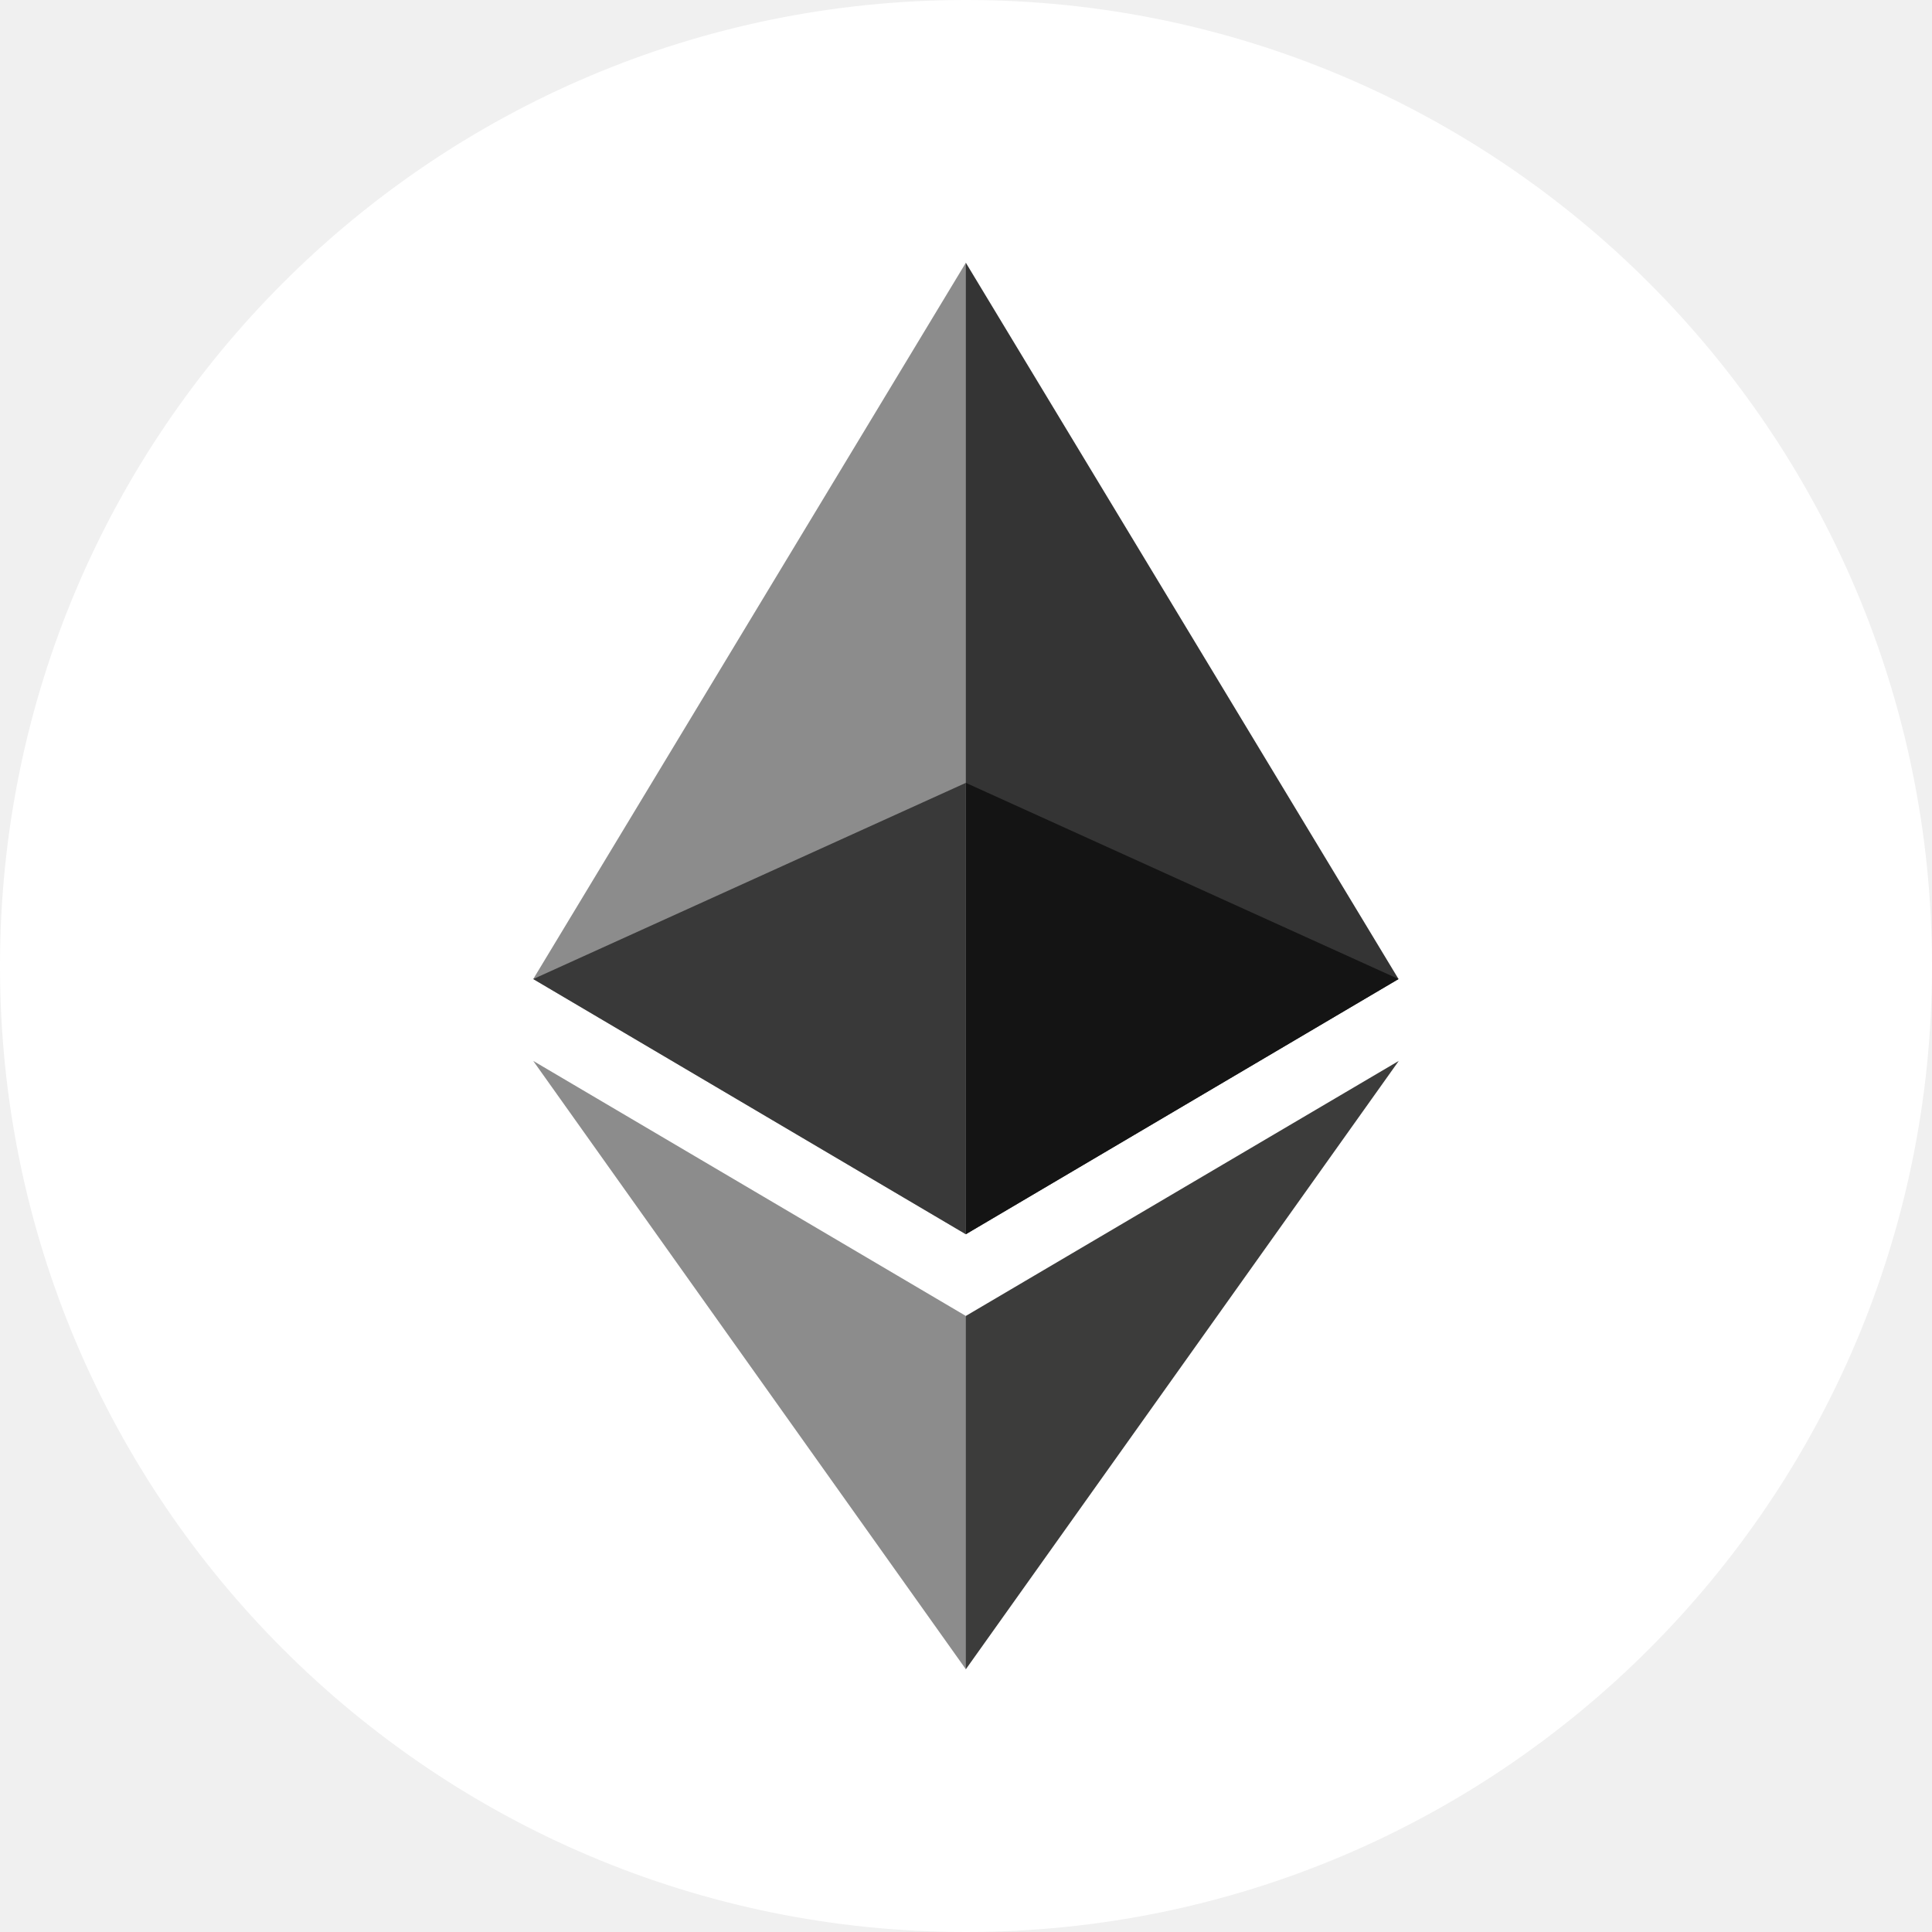
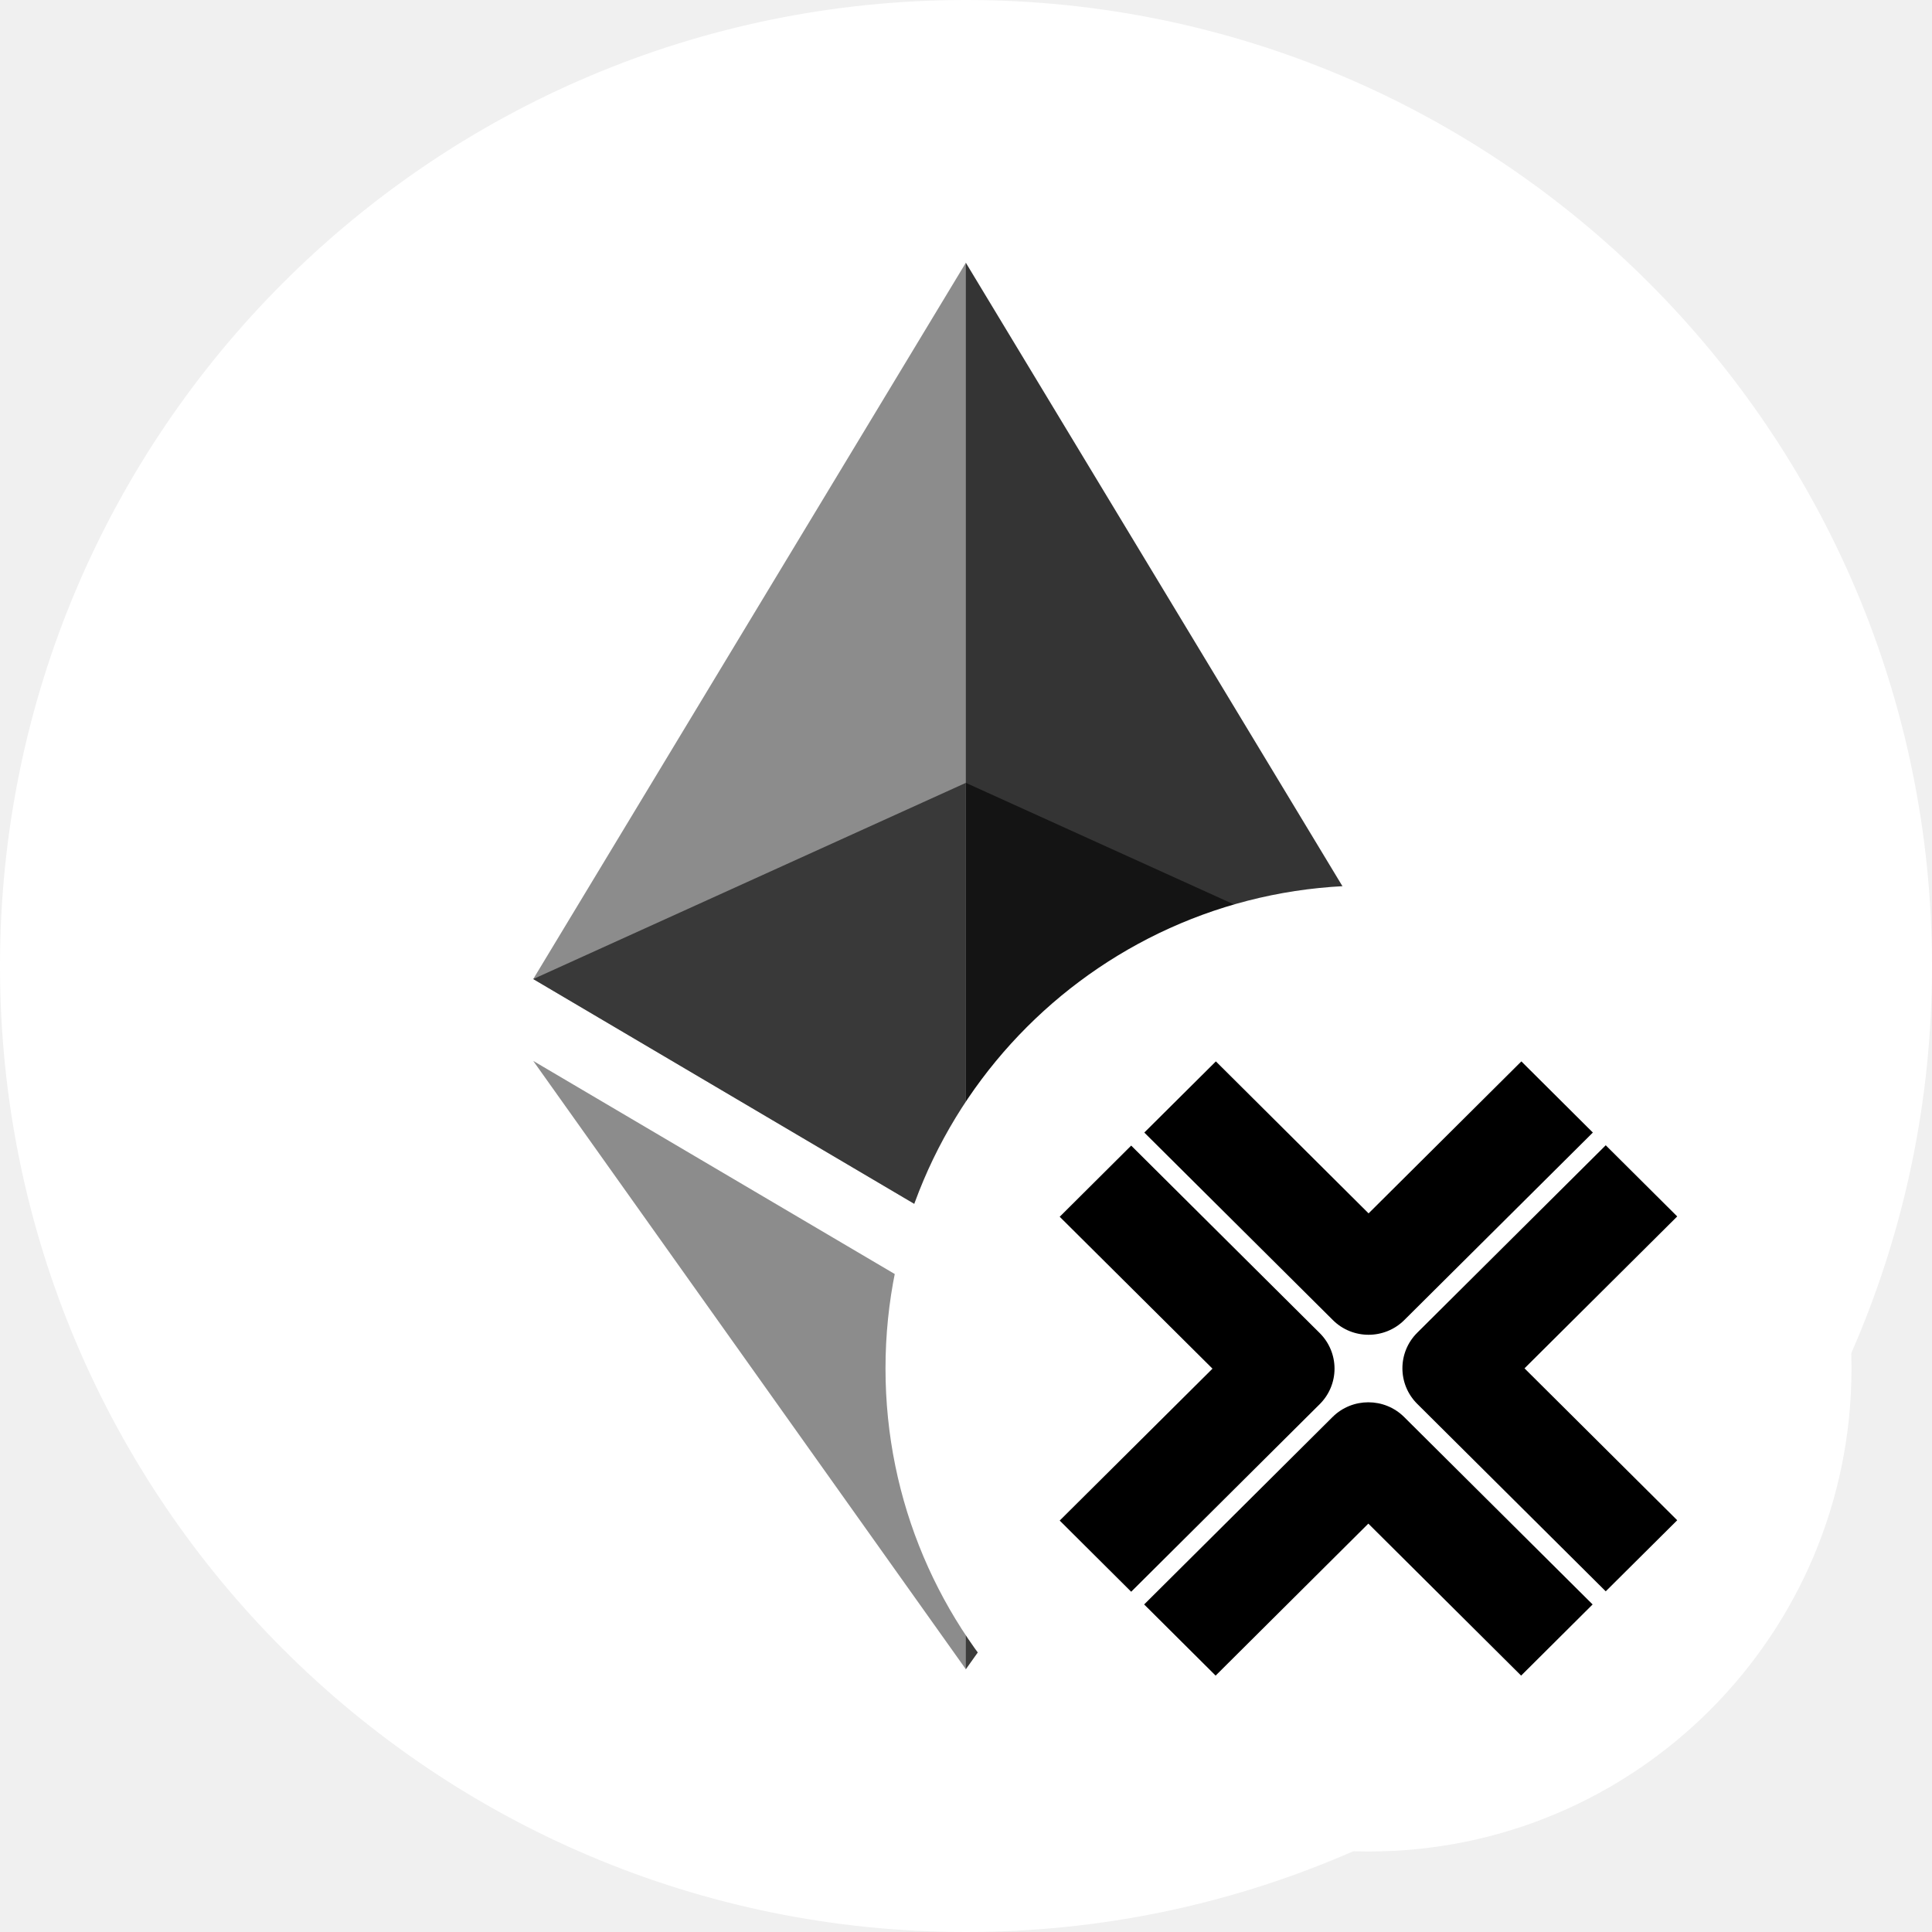
<svg xmlns="http://www.w3.org/2000/svg" width="24" height="24" viewBox="0 0 24 24" fill="none">
  <path d="M12 24C18.627 24 24 18.627 24 12C24 5.373 18.627 0 12 0C5.373 0 0 5.373 0 12C0 18.627 5.373 24 12 24Z" fill="white" />
  <path d="M11.998 3.264L11.881 3.662V15.215L11.998 15.332L17.373 12.162L11.998 3.264Z" fill="#343434" />
  <path d="M11.998 3.264L6.624 12.162L11.998 15.332V9.725V3.264Z" fill="#8C8C8C" />
  <path d="M11.998 16.347L11.932 16.428V20.543L11.998 20.736L17.376 13.179L11.998 16.347Z" fill="#3C3C3B" />
  <path d="M11.998 20.736V16.347L6.624 13.179L11.998 20.736Z" fill="#8C8C8C" />
  <path d="M11.998 15.332L17.373 12.162L11.998 9.725V15.332Z" fill="#141414" />
  <path d="M6.624 12.162L11.998 15.332V9.725L6.624 12.162Z" fill="#393939" />
+   <path d="M17 23C20.314 23 23 20.314 23 17C23 13.686 20.314 11 17 11C13.686 11 11 13.686 11 17C11 20.314 13.686 23 17 23Z" fill="white" />
+   <path d="M17.445 16.398L19.787 14.069L18.899 13.185L17.001 15.073L15.104 13.185L14.215 14.069L16.557 16.398C16.679 16.52 16.84 16.581 17.001 16.581C17.161 16.581 17.323 16.52 17.445 16.398Z" fill="black" />
+   <path d="M20.835 18.885L18.938 16.998L20.835 15.111L19.947 14.227L17.605 16.556C17.36 16.8 17.36 17.195 17.605 17.439L19.947 19.768L20.835 18.885Z" fill="black" />
+   <path d="M16.998 18.927L18.896 20.815L19.784 19.931L17.442 17.602C17.197 17.359 16.799 17.359 16.554 17.602L14.213 19.931L15.101 20.815L16.998 18.927Z" fill="black" />
+   <path d="M16.394 17.443C16.512 17.326 16.578 17.167 16.578 17.002C16.578 16.836 16.512 16.677 16.394 16.56L14.052 14.231L13.164 15.115L15.062 17.002L13.164 18.889L14.052 19.773L16.394 17.443Z" fill="black" />
</svg>
